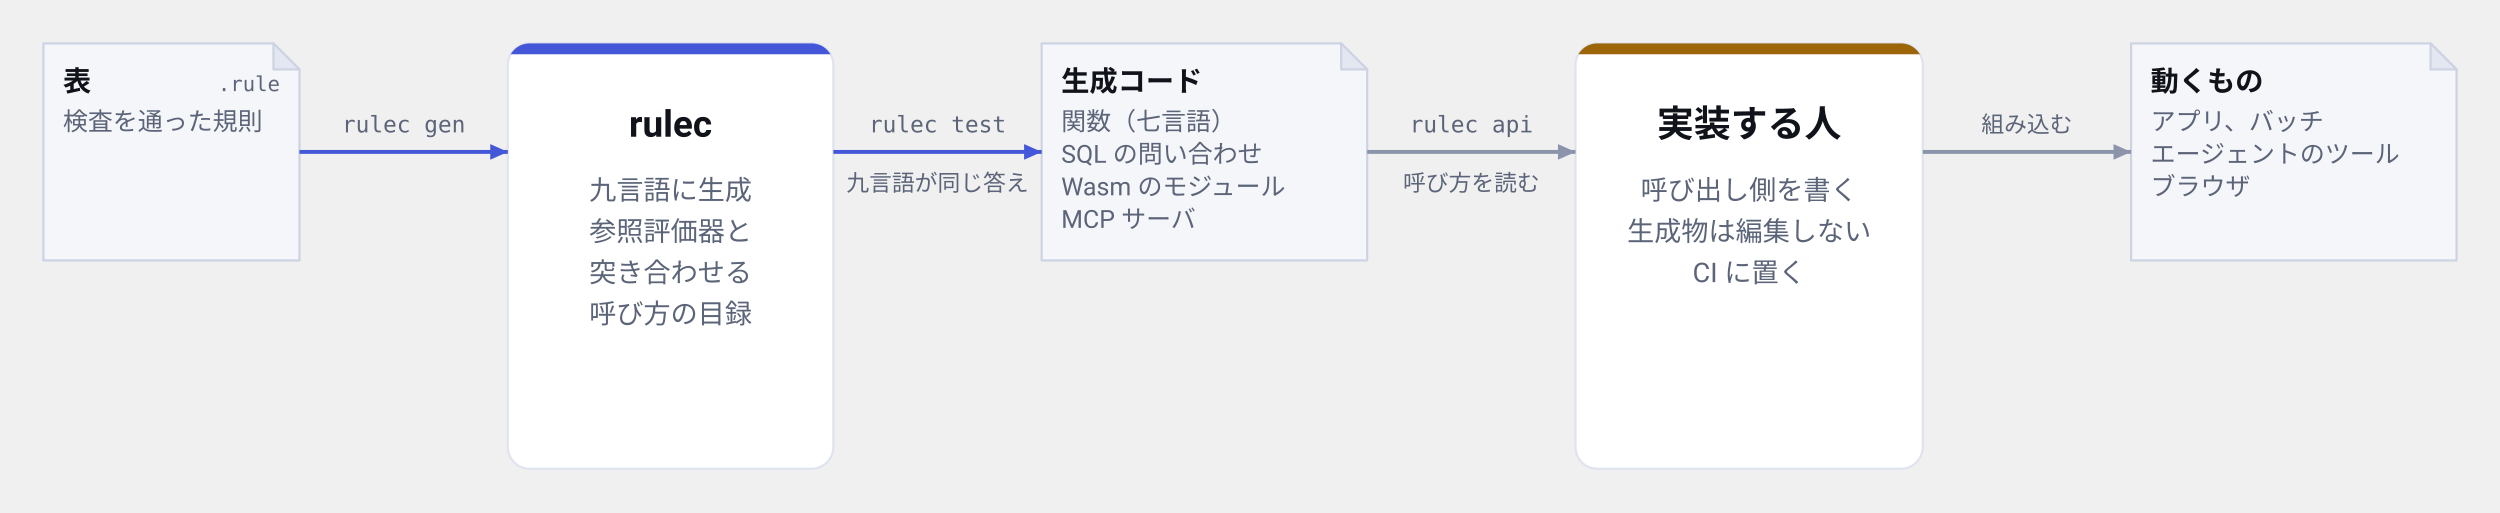
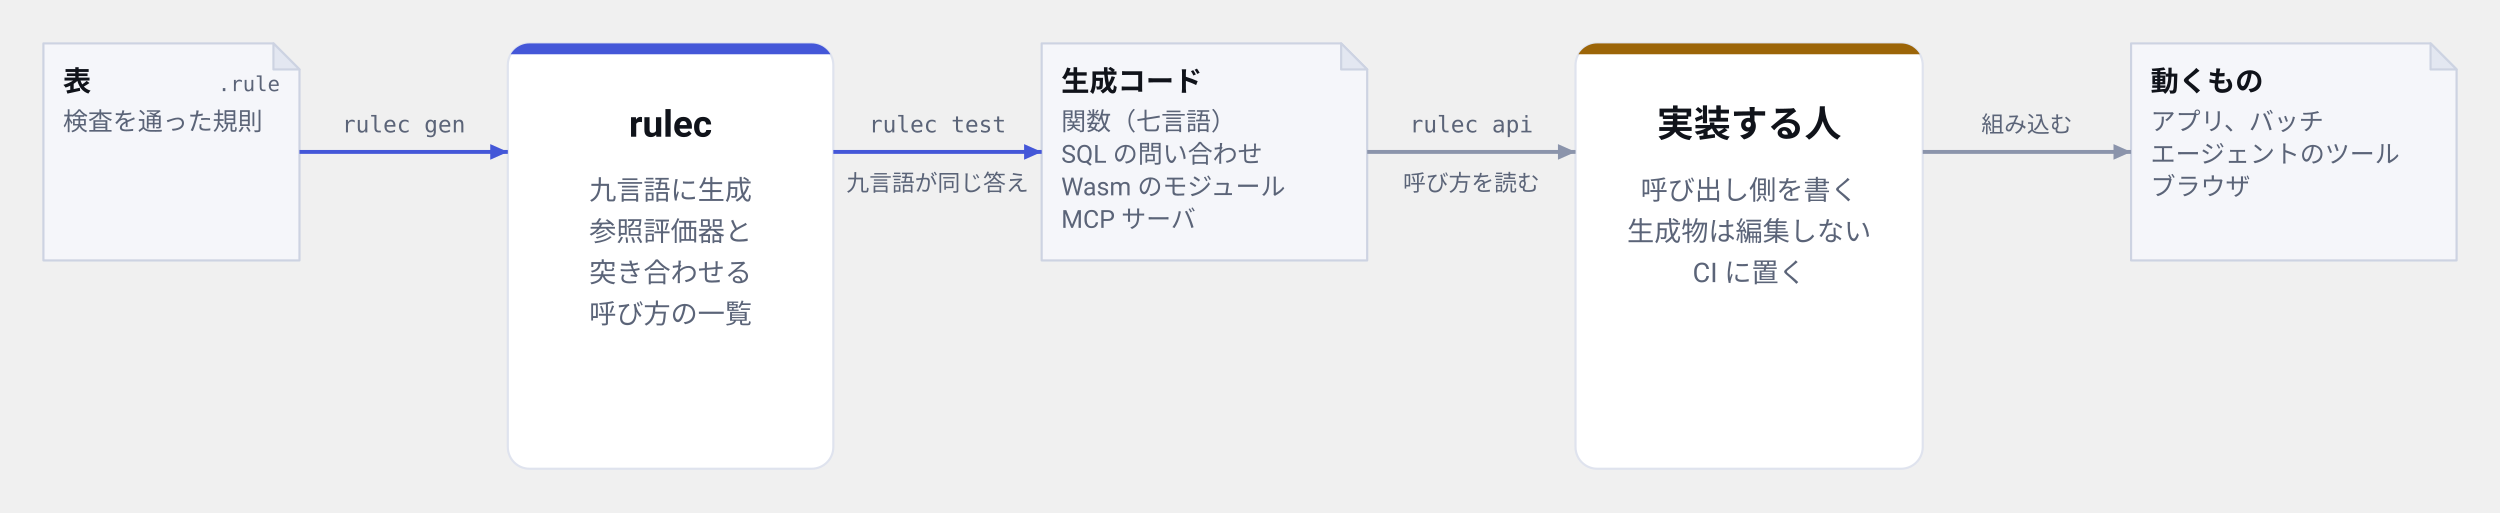
<svg xmlns="http://www.w3.org/2000/svg" viewBox="0 0 1152 236" width="1152" height="236" role="img" aria-label="検査を通った表（.rule）から rulec gen が九言語のコードを出し、rulec test が参照評価器と突き合わせる。実装する人は rulec api で呼び方を読み、関数・SQL・Wasm・MCP サーバのどれかを自分のアプリやバッチやエージェントに組み込む。生成物は編集せず、表が変われば CI の gen --check が止める。" font-family="-apple-system, BlinkMacSystemFont, &quot;Hiragino Sans&quot;, &quot;Noto Sans JP&quot;, &quot;Yu Gothic&quot;, Meiryo, &quot;Segoe UI&quot;, Roboto, sans-serif">
  <defs>
    <marker id="head-neutral" viewBox="0 0 10 10" refX="9" refY="5" markerWidth="9" markerHeight="9" markerUnits="userSpaceOnUse" orient="auto">
      <path d="M0,1 L9,5 L0,9 Z" fill="#8b94ab" />
    </marker>
    <marker id="head-accent" viewBox="0 0 10 10" refX="9" refY="5" markerWidth="9" markerHeight="9" markerUnits="userSpaceOnUse" orient="auto">
      <path d="M0,1 L9,5 L0,9 Z" fill="#4457d8" />
    </marker>
    <marker id="head-human" viewBox="0 0 10 10" refX="9" refY="5" markerWidth="9" markerHeight="9" markerUnits="userSpaceOnUse" orient="auto">
      <path d="M0,1 L9,5 L0,9 Z" fill="#9c6508" />
    </marker>
  </defs>
  <path d="M20,20.0 H126 L138,32.0 V120.0 H20 Z" fill="#f5f6fa" stroke="#cdd3e2" stroke-linejoin="round" />
  <path d="M126,20.0 V32.0 H138 Z" fill="#e3e7f1" stroke="#cdd3e2" stroke-linejoin="round" />
  <text x="29" y="42.0" font-size="13" font-weight="600" text-anchor="start" fill="#10131a">表</text>
  <text x="129" y="42.0" font-size="9.5" font-weight="400" text-anchor="end" fill="#5b6478" font-family="ui-monospace, SFMono-Regular, Menlo, Consolas, monospace">.rule</text>
  <text x="29" y="60.0" font-size="11.5" font-weight="400" text-anchor="start" fill="#5b6478">検査を通った規則</text>
  <clipPath id="clip-1">
    <rect x="234" y="20" width="150" height="196" rx="10" />
  </clipPath>
  <rect x="234" y="20" width="150" height="196" rx="10" fill="#ffffff" stroke="#dfe3ee" />
  <rect x="234" y="20" width="150" height="5" fill="#4457d8" clip-path="url(#clip-1)" />
  <text x="309.0" y="63" font-size="17" font-weight="700" text-anchor="middle" fill="#10131a">rulec</text>
  <text x="309.0" y="92" font-size="12.5" font-weight="400" text-anchor="middle" fill="#5b6478">九言語に生成</text>
  <text x="309.0" y="111" font-size="12.5" font-weight="400" text-anchor="middle" fill="#5b6478">参照評価器と</text>
  <text x="309.0" y="130" font-size="12.5" font-weight="400" text-anchor="middle" fill="#5b6478">突き合わせる</text>
-   <text x="309.0" y="149" font-size="12.5" font-weight="400" text-anchor="middle" fill="#5b6478">呼び方の目録</text>
+   <text x="309.0" y="149" font-size="12.5" font-weight="400" text-anchor="middle" fill="#5b6478">呼び方の一覧</text>
  <path d="M480,20.0 H618 L630,32.0 V120.0 H480 Z" fill="#f5f6fa" stroke="#cdd3e2" stroke-linejoin="round" />
  <path d="M618,20.0 V32.0 H630 Z" fill="#e3e7f1" stroke="#cdd3e2" stroke-linejoin="round" />
  <text x="489" y="42.0" font-size="13" font-weight="600" text-anchor="start" fill="#10131a">生成コード</text>
  <text x="489" y="60.0" font-size="11.5" font-weight="400" text-anchor="start" fill="#5b6478">関数（七言語）</text>
  <text x="489" y="75.0" font-size="11.5" font-weight="400" text-anchor="start" fill="#5b6478">SQL の問い合わせ</text>
  <text x="489" y="90.0" font-size="11.5" font-weight="400" text-anchor="start" fill="#5b6478">Wasm のモジュール</text>
  <text x="489" y="105.0" font-size="11.5" font-weight="400" text-anchor="start" fill="#5b6478">MCP サーバ</text>
  <clipPath id="clip-3">
    <rect x="726" y="20" width="160" height="196" rx="10" />
  </clipPath>
  <rect x="726" y="20" width="160" height="196" rx="10" fill="#ffffff" stroke="#dfe3ee" />
  <rect x="726" y="20" width="160" height="5" fill="#9c6508" clip-path="url(#clip-3)" />
  <text x="806.0" y="63" font-size="17" font-weight="700" text-anchor="middle" fill="#10131a">実装する人</text>
  <text x="806.0" y="92" font-size="12.5" font-weight="400" text-anchor="middle" fill="#5b6478">呼び出し側を書く</text>
  <text x="806.0" y="111" font-size="12.5" font-weight="400" text-anchor="middle" fill="#5b6478">生成物は編集しない</text>
  <text x="806.0" y="130" font-size="12.5" font-weight="400" text-anchor="middle" fill="#5b6478">CI に置く</text>
  <path d="M982,20.0 H1120 L1132,32.0 V120.0 H982 Z" fill="#f5f6fa" stroke="#cdd3e2" stroke-linejoin="round" />
  <path d="M1120,20.0 V32.0 H1132 Z" fill="#e3e7f1" stroke="#cdd3e2" stroke-linejoin="round" />
  <text x="991" y="42.0" font-size="13" font-weight="600" text-anchor="start" fill="#10131a">動くもの</text>
  <text x="991" y="60.0" font-size="11.5" font-weight="400" text-anchor="start" fill="#5b6478">アプリ、バッチ</text>
  <text x="991" y="75.0" font-size="11.5" font-weight="400" text-anchor="start" fill="#5b6478">エージェントのツール</text>
  <text x="991" y="90.0" font-size="11.5" font-weight="400" text-anchor="start" fill="#5b6478">ブラウザ</text>
  <line x1="138" y1="70" x2="234" y2="70" stroke="#4457d8" stroke-width="1.8" marker-end="url(#head-accent)" />
  <text x="186.0" y="61" font-size="10.5" font-weight="400" text-anchor="middle" fill="#5b6478" font-family="ui-monospace, SFMono-Regular, Menlo, Consolas, monospace">rulec gen</text>
  <line x1="384" y1="70" x2="480" y2="70" stroke="#4457d8" stroke-width="1.8" marker-end="url(#head-accent)" />
  <text x="432.0" y="61" font-size="10.5" font-weight="400" text-anchor="middle" fill="#5b6478" font-family="ui-monospace, SFMono-Regular, Menlo, Consolas, monospace">rulec test</text>
  <text x="432.0" y="88" font-size="10.5" font-weight="400" text-anchor="middle" fill="#5b6478">九言語が同じ答え</text>
  <line x1="630" y1="70" x2="726" y2="70" stroke="#8b94ab" stroke-width="1.8" marker-end="url(#head-neutral)" />
  <text x="678.0" y="61" font-size="10.5" font-weight="400" text-anchor="middle" fill="#5b6478" font-family="ui-monospace, SFMono-Regular, Menlo, Consolas, monospace">rulec api</text>
  <text x="678.0" y="88" font-size="10.5" font-weight="400" text-anchor="middle" fill="#5b6478">呼び方を読む</text>
  <line x1="886" y1="70" x2="982" y2="70" stroke="#8b94ab" stroke-width="1.8" marker-end="url(#head-neutral)" />
  <text x="934.0" y="61" font-size="10.5" font-weight="400" text-anchor="middle" fill="#5b6478">組み込む</text>
</svg>
